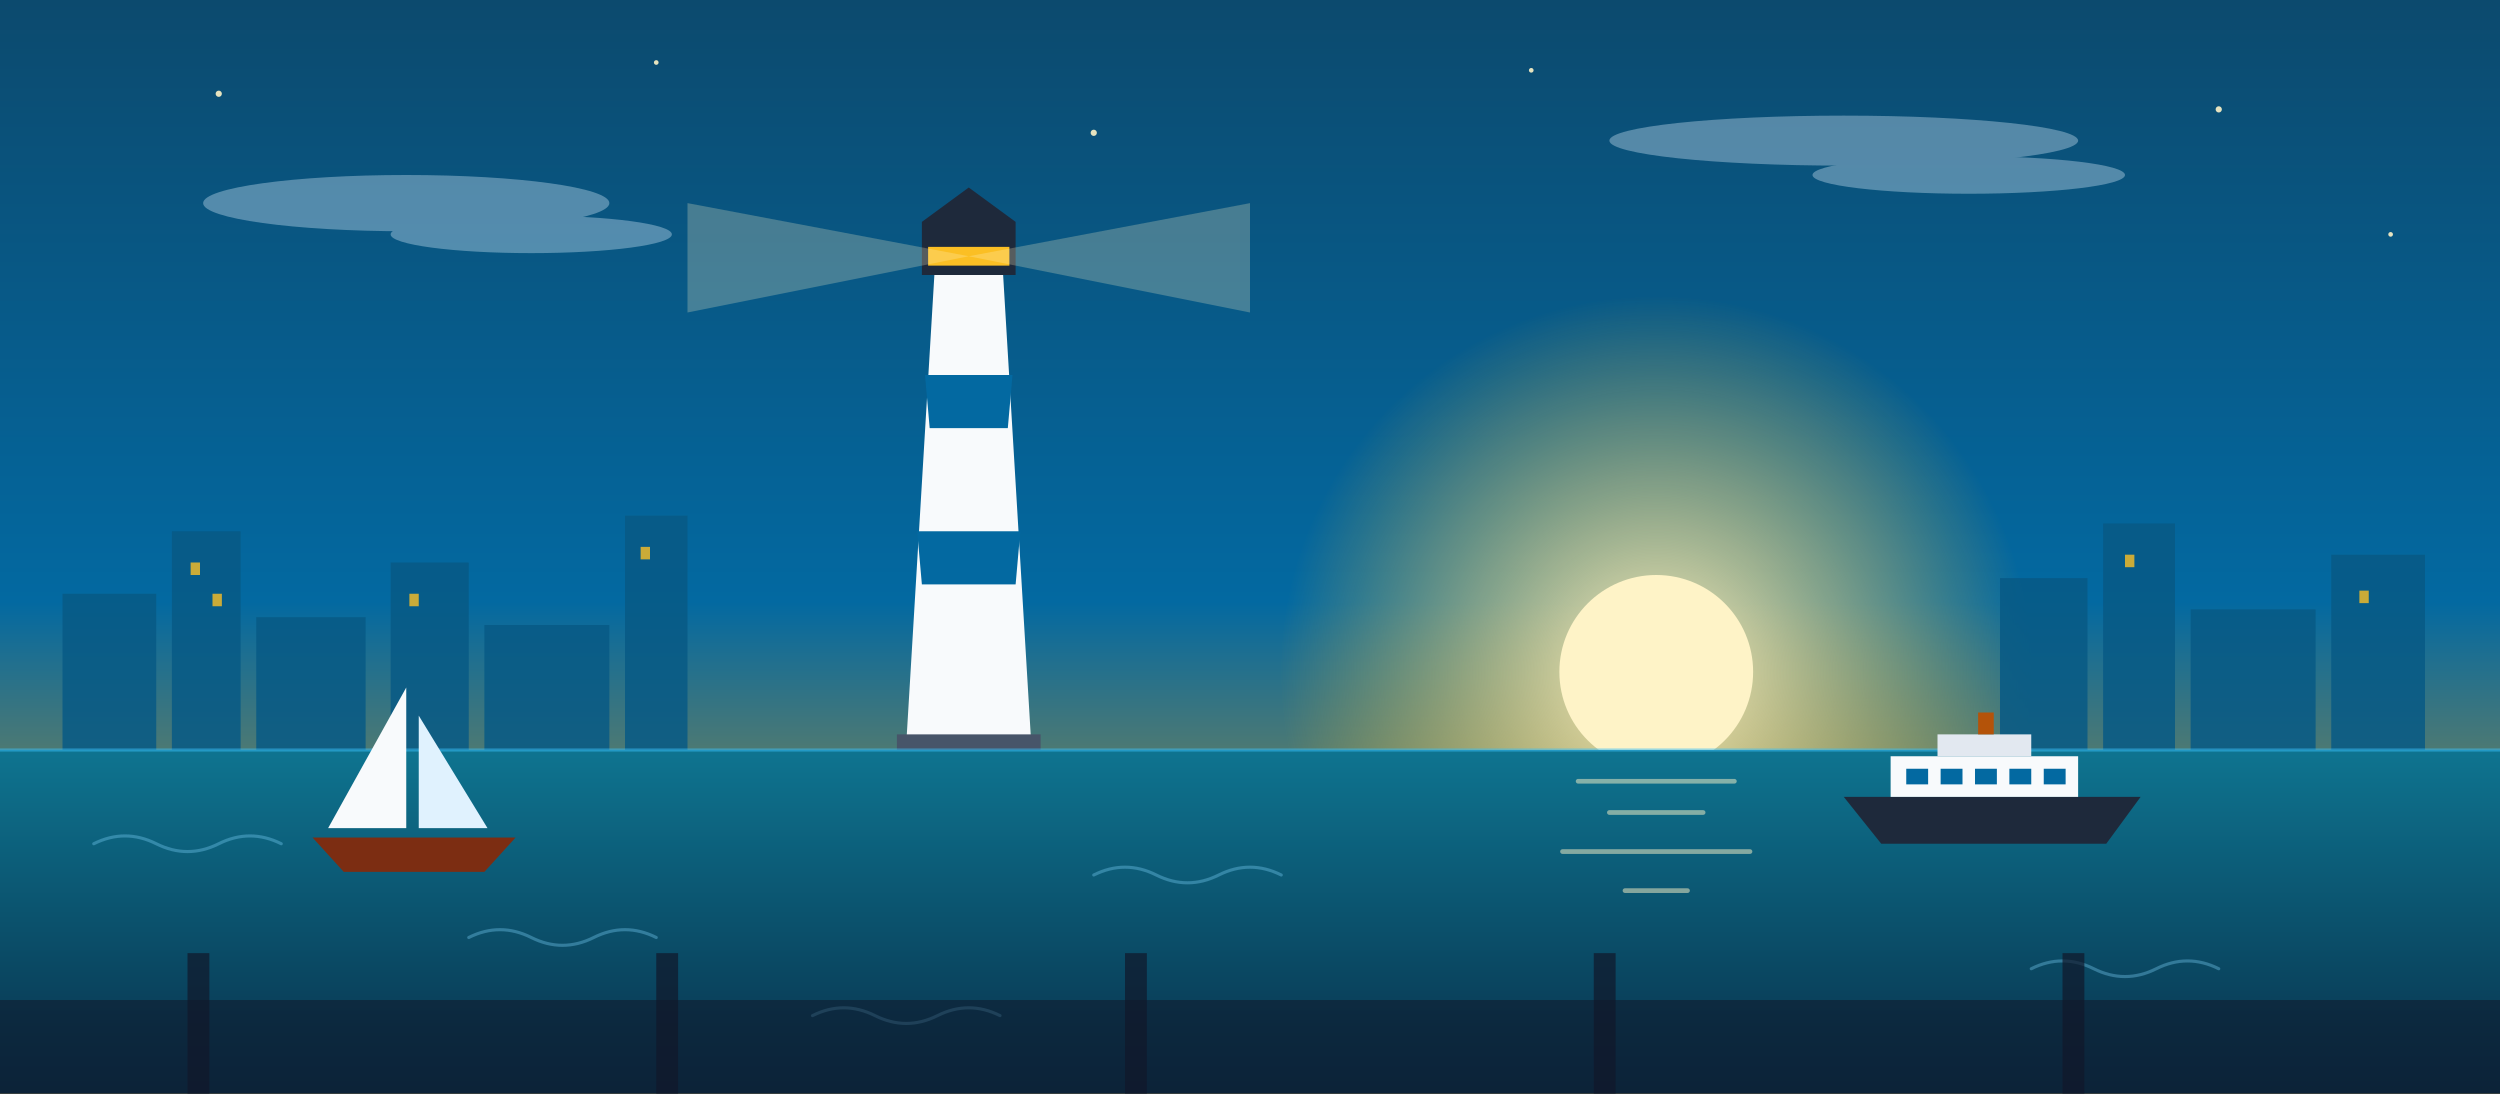
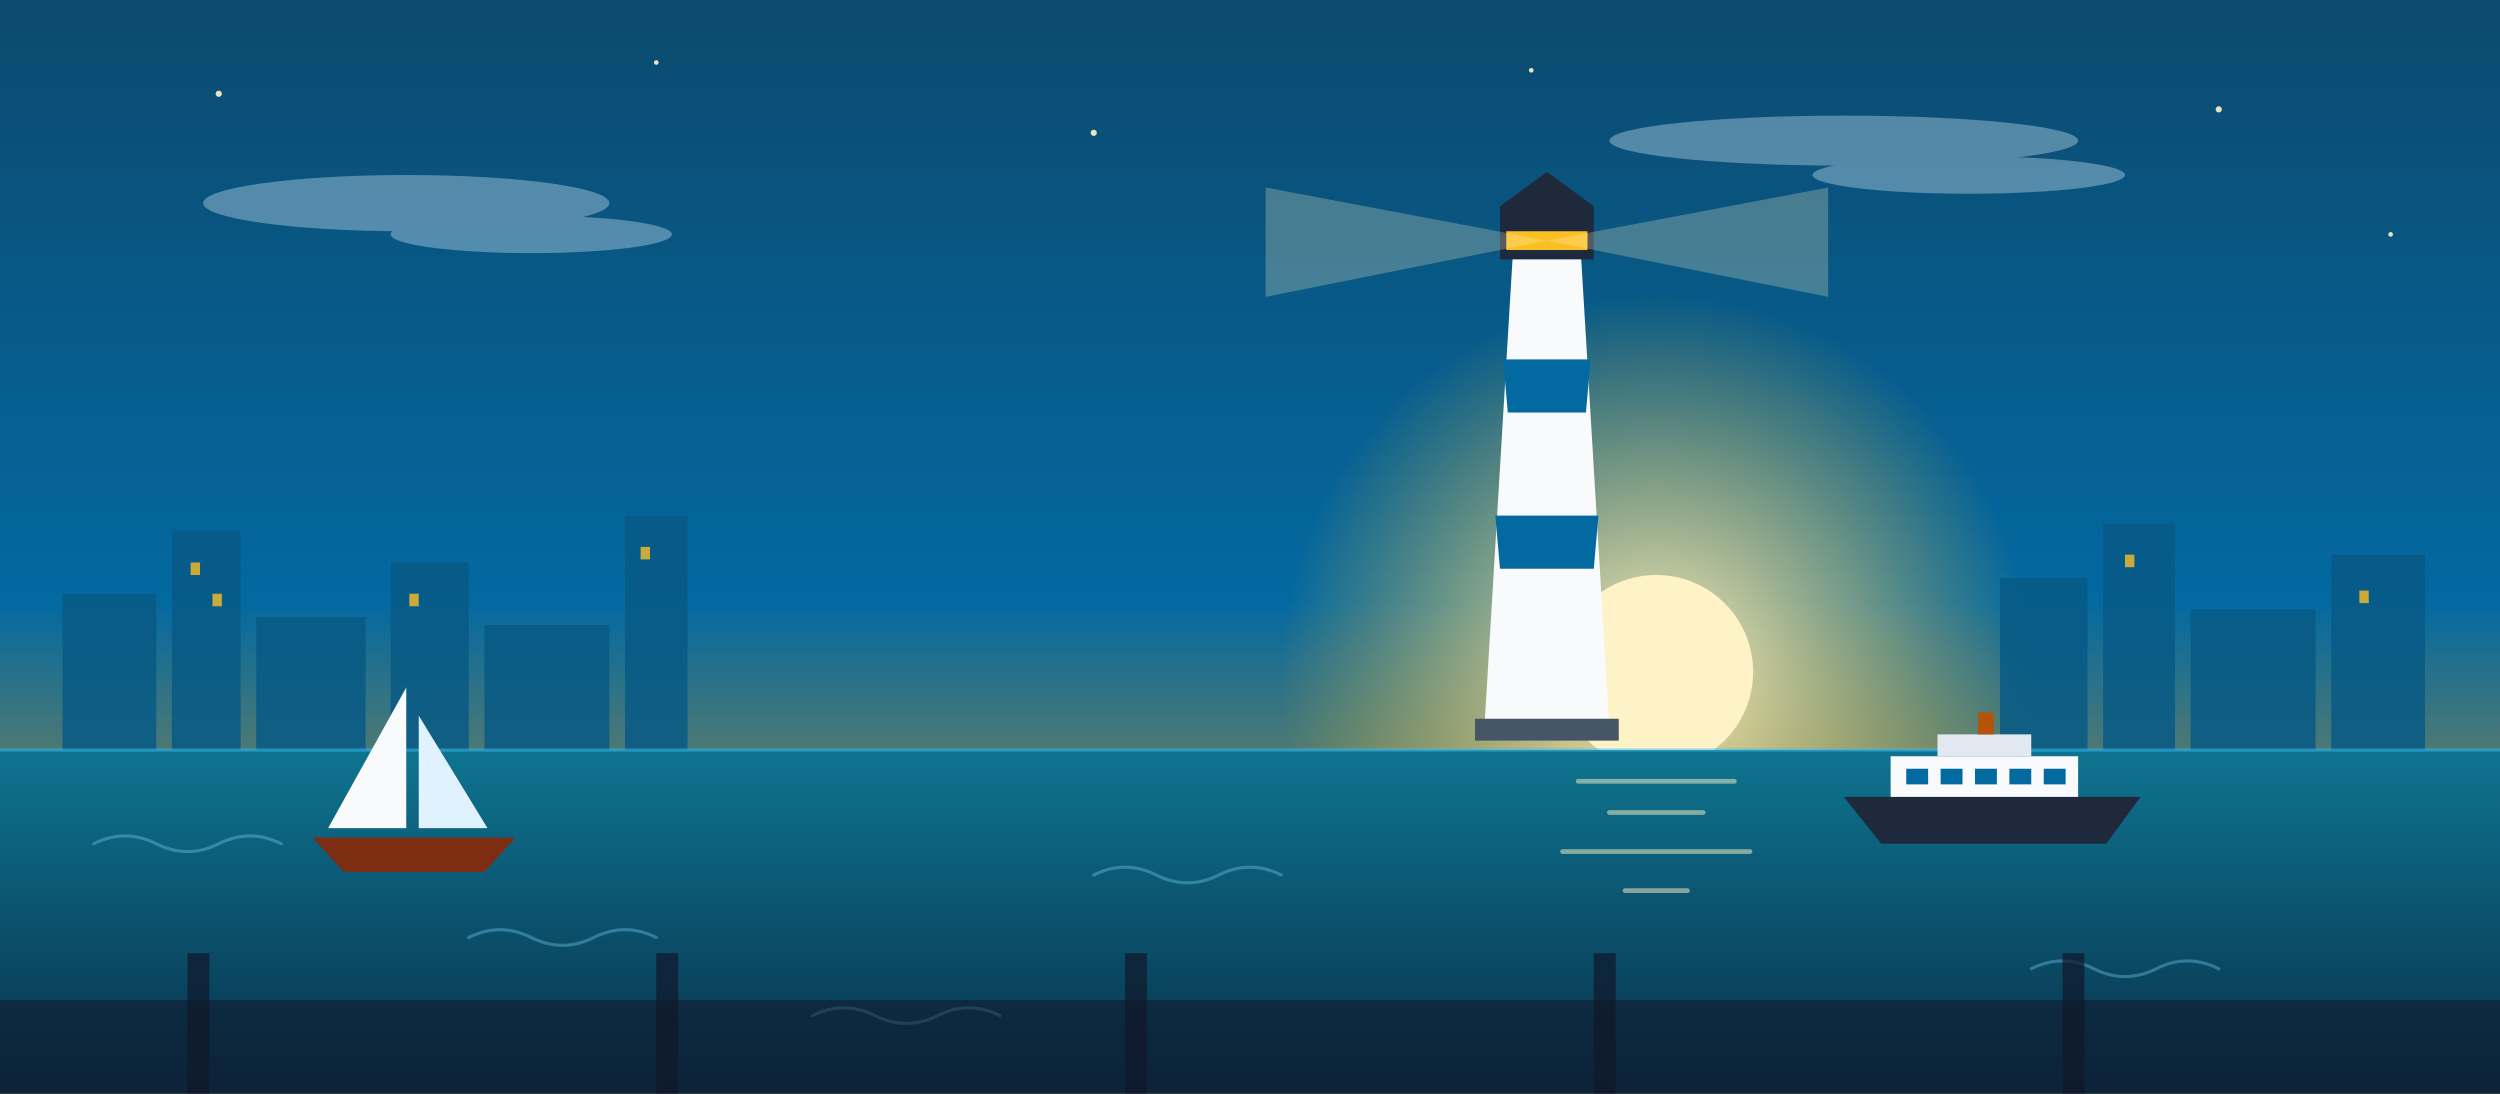
<svg xmlns="http://www.w3.org/2000/svg" viewBox="0 0 1600 700" preserveAspectRatio="xMidYMid slice" role="img" aria-label="Illustration of a harbor at dusk with a lighthouse and boats">
  <defs>
    <linearGradient id="sky" x1="0" y1="0" x2="0" y2="1">
      <stop offset="0" stop-color="#0c4a6e" />
      <stop offset=".55" stop-color="#0369a1" />
      <stop offset="1" stop-color="#f59e0b" />
    </linearGradient>
    <linearGradient id="sea" x1="0" y1="0" x2="0" y2="1">
      <stop offset="0" stop-color="#0e7490" />
      <stop offset="1" stop-color="#082f49" />
    </linearGradient>
    <radialGradient id="sun" cx=".5" cy=".5" r=".5">
      <stop offset="0" stop-color="#fef3c7" />
      <stop offset="1" stop-color="#fbbf24" stop-opacity="0" />
    </radialGradient>
  </defs>
  <rect width="1600" height="700" fill="url(#sky)" />
  <g fill="#e0f2fe" opacity=".35">
    <ellipse cx="260" cy="130" rx="130" ry="18" />
    <ellipse cx="340" cy="150" rx="90" ry="12" />
    <ellipse cx="1180" cy="90" rx="150" ry="16" />
    <ellipse cx="1260" cy="112" rx="100" ry="12" />
  </g>
  <g fill="#fef3c7" opacity=".9">
    <circle cx="140" cy="60" r="2" />
    <circle cx="420" cy="40" r="1.5" />
    <circle cx="700" cy="85" r="2" />
    <circle cx="980" cy="45" r="1.5" />
    <circle cx="1420" cy="70" r="2" />
    <circle cx="1530" cy="150" r="1.5" />
  </g>
  <circle cx="1060" cy="430" r="240" fill="url(#sun)" />
  <circle cx="1060" cy="430" r="62" fill="#fef3c7" />
  <g fill="#075985" opacity=".85">
    <rect x="40" y="380" width="60" height="120" />
    <rect x="110" y="340" width="44" height="160" />
    <rect x="164" y="395" width="70" height="105" />
    <rect x="250" y="360" width="50" height="140" />
    <rect x="310" y="400" width="80" height="100" />
    <rect x="400" y="330" width="40" height="170" />
    <rect x="1280" y="370" width="56" height="130" />
    <rect x="1346" y="335" width="46" height="165" />
    <rect x="1402" y="390" width="80" height="110" />
    <rect x="1492" y="355" width="60" height="145" />
  </g>
  <g fill="#fbbf24" opacity=".8">
    <rect x="122" y="360" width="6" height="8" />
    <rect x="136" y="380" width="6" height="8" />
    <rect x="262" y="380" width="6" height="8" />
    <rect x="410" y="350" width="6" height="8" />
    <rect x="1360" y="355" width="6" height="8" />
    <rect x="1510" y="378" width="6" height="8" />
  </g>
-   <g transform="translate(560 120)">
+   <g transform="translate(930 110)">
    <path d="M60 0l-30 22v34h60V22z" fill="#1e293b" />
    <rect x="34" y="38" width="52" height="12" fill="#fbbf24" />
    <path d="M38 56h44l18 300H20z" fill="#f8fafc" />
    <path d="M32 120h56l-3 34H35zM27 220h66l-3 34H30z" fill="#0369a1" />
    <rect x="14" y="350" width="92" height="14" fill="#475569" />
    <path d="M60 44L-120 10v70zM60 44l180-34v70z" fill="#fef3c7" opacity=".25" />
  </g>
  <rect y="480" width="1600" height="220" fill="url(#sea)" />
  <path d="M0 480h1600" stroke="#38bdf8" stroke-width="2" opacity=".5" />
  <g stroke="#fef3c7" stroke-width="3" stroke-linecap="round" opacity=".5">
    <path d="M1010 500h100M1030 520h60M1000 545h120M1040 570h40" />
  </g>
  <g stroke="#7dd3fc" stroke-width="2" stroke-linecap="round" opacity=".35" fill="none">
    <path d="M60 540q20-10 40 0t40 0 40 0M300 600q20-10 40 0t40 0 40 0M700 560q20-10 40 0t40 0 40 0M1300 620q20-10 40 0t40 0 40 0M520 650q20-10 40 0t40 0 40 0" />
  </g>
  <g transform="translate(200 440)">
    <path d="M60 0v90L10 90z" fill="#f8fafc" />
    <path d="M68 18v72h44z" fill="#e0f2fe" />
    <path d="M0 96h130l-20 22H20z" fill="#7c2d12" />
  </g>
  <g transform="translate(1180 470)">
    <path d="M0 40h190l-22 30H24z" fill="#1e293b" />
    <rect x="30" y="14" width="120" height="26" fill="#f8fafc" />
    <rect x="60" y="0" width="60" height="14" fill="#e2e8f0" />
    <g fill="#0369a1">
      <rect x="40" y="22" width="14" height="10" />
      <rect x="62" y="22" width="14" height="10" />
      <rect x="84" y="22" width="14" height="10" />
      <rect x="106" y="22" width="14" height="10" />
      <rect x="128" y="22" width="14" height="10" />
    </g>
    <rect x="86" y="-14" width="10" height="14" fill="#b45309" />
  </g>
  <path d="M0 640h1600v60H0z" fill="#0f172a" opacity=".55" />
  <g fill="#0f172a" opacity=".7">
    <rect x="120" y="610" width="14" height="90" />
    <rect x="420" y="610" width="14" height="90" />
    <rect x="720" y="610" width="14" height="90" />
    <rect x="1020" y="610" width="14" height="90" />
    <rect x="1320" y="610" width="14" height="90" />
  </g>
</svg>
